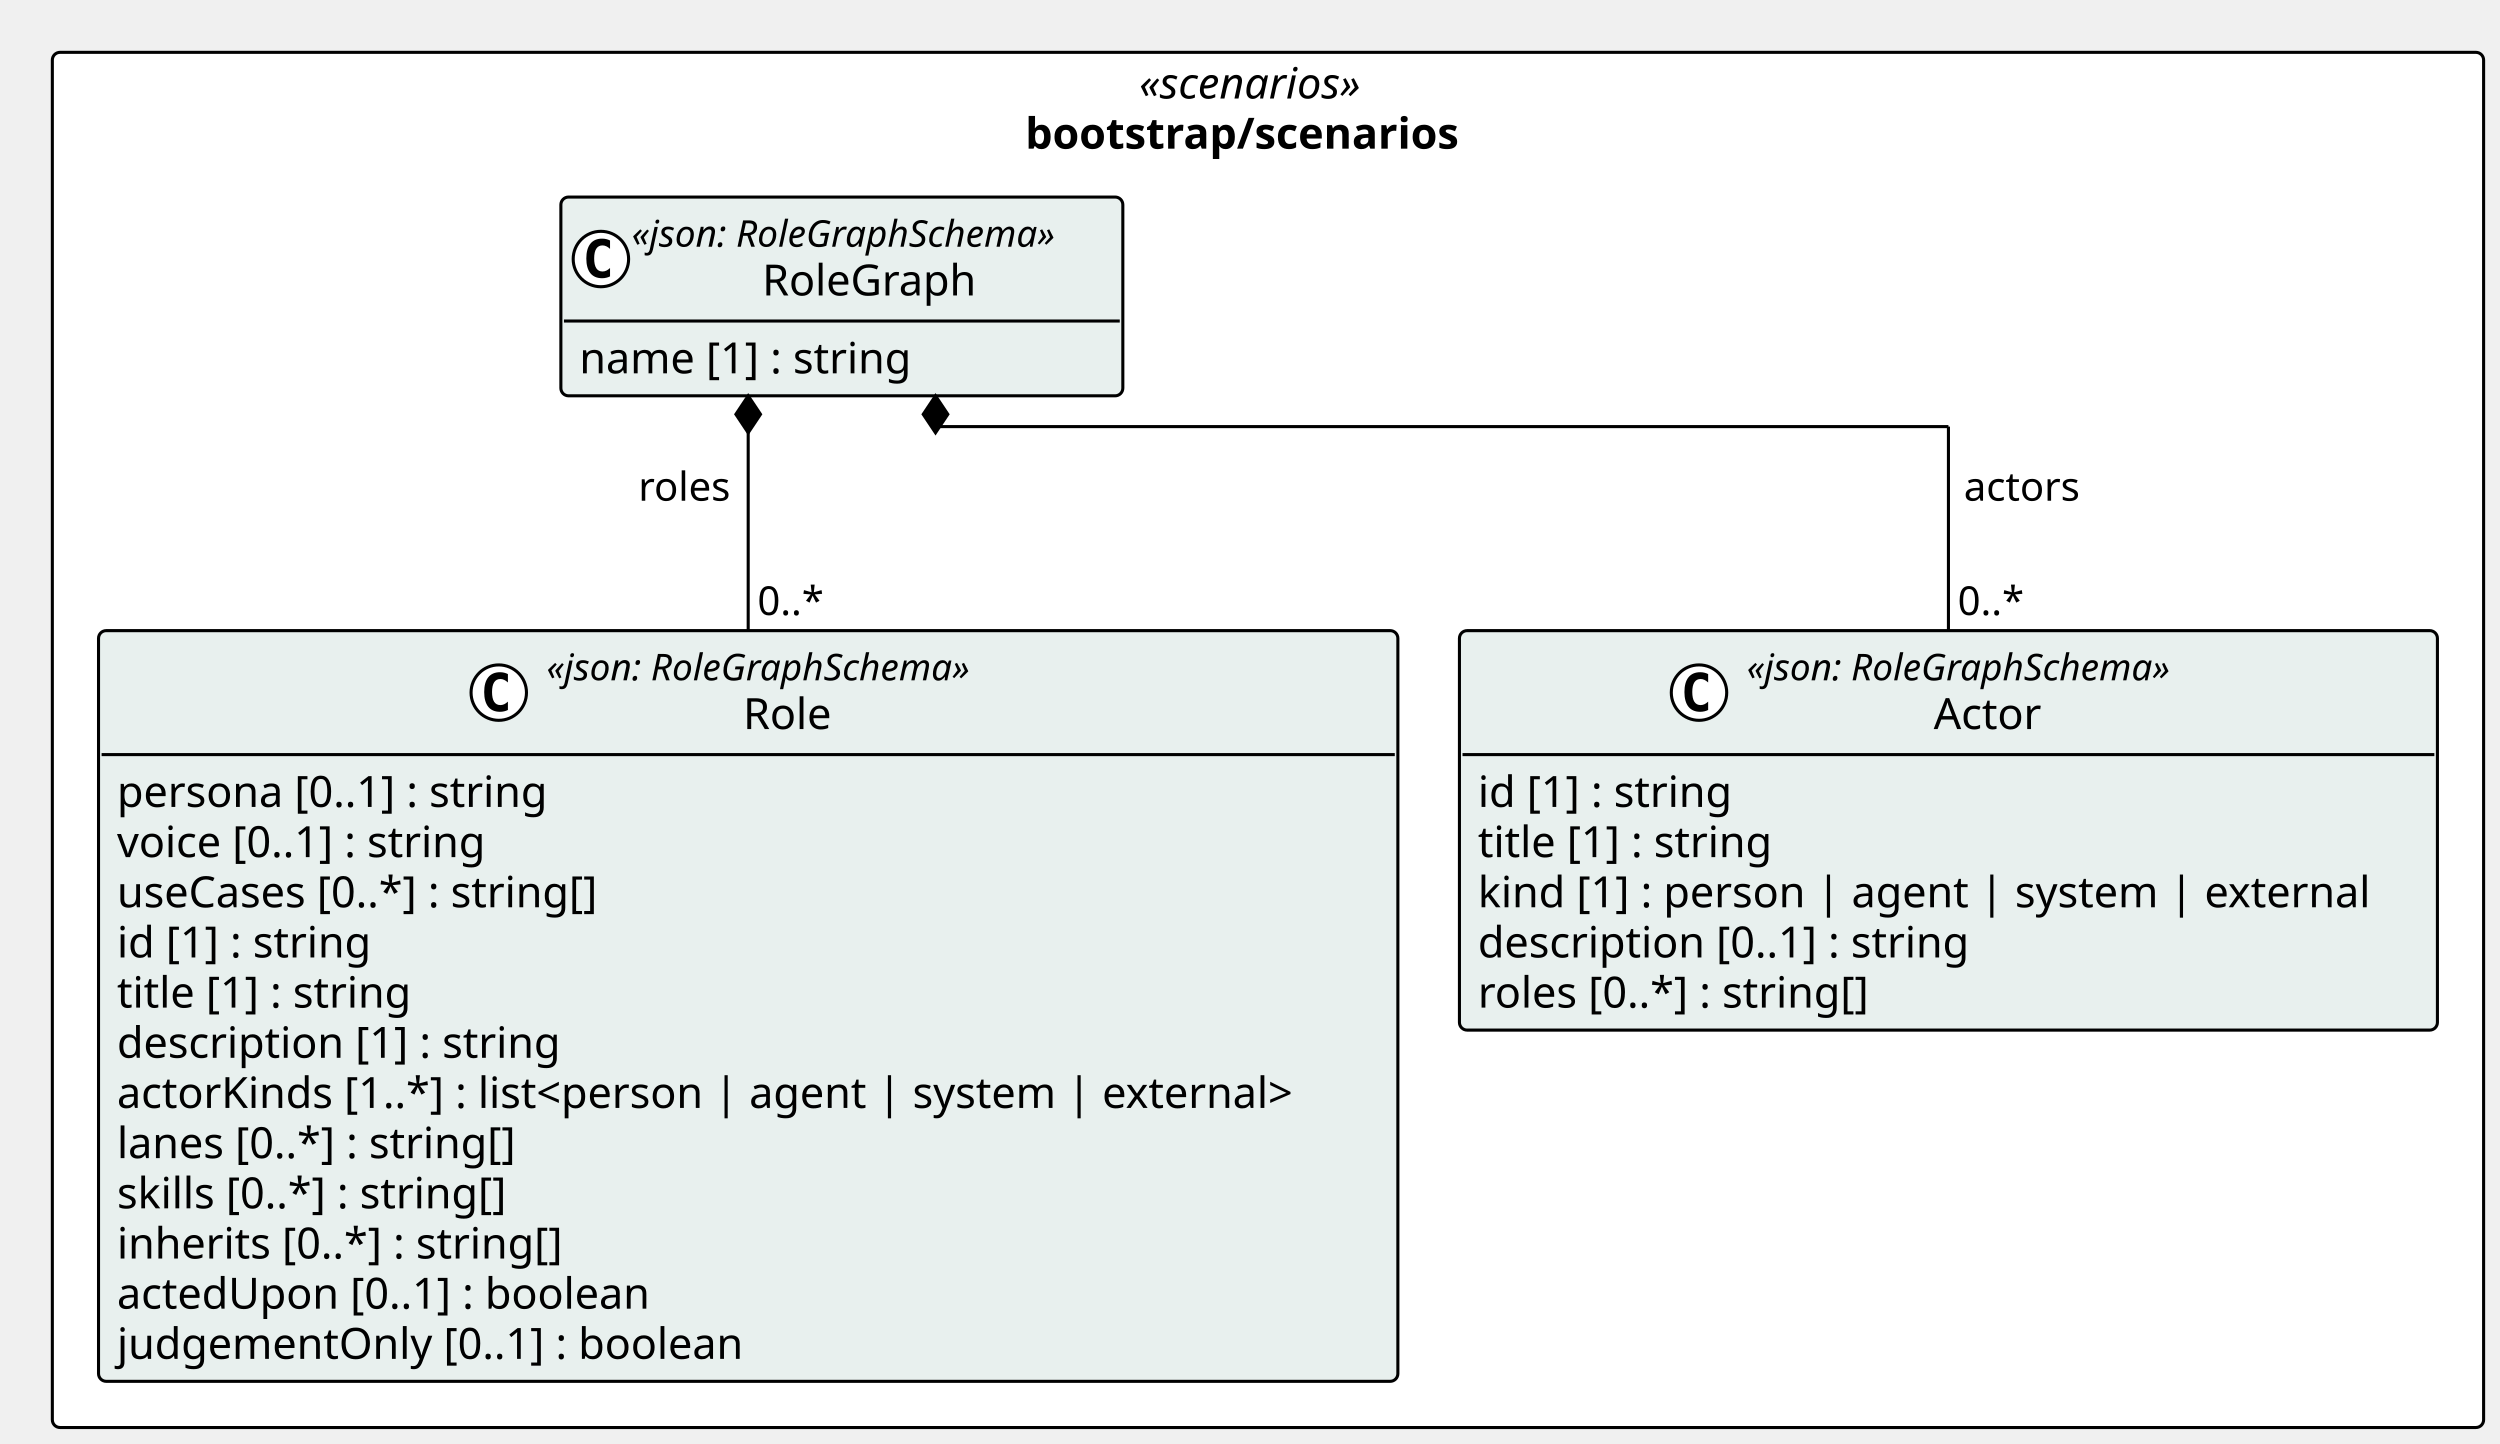
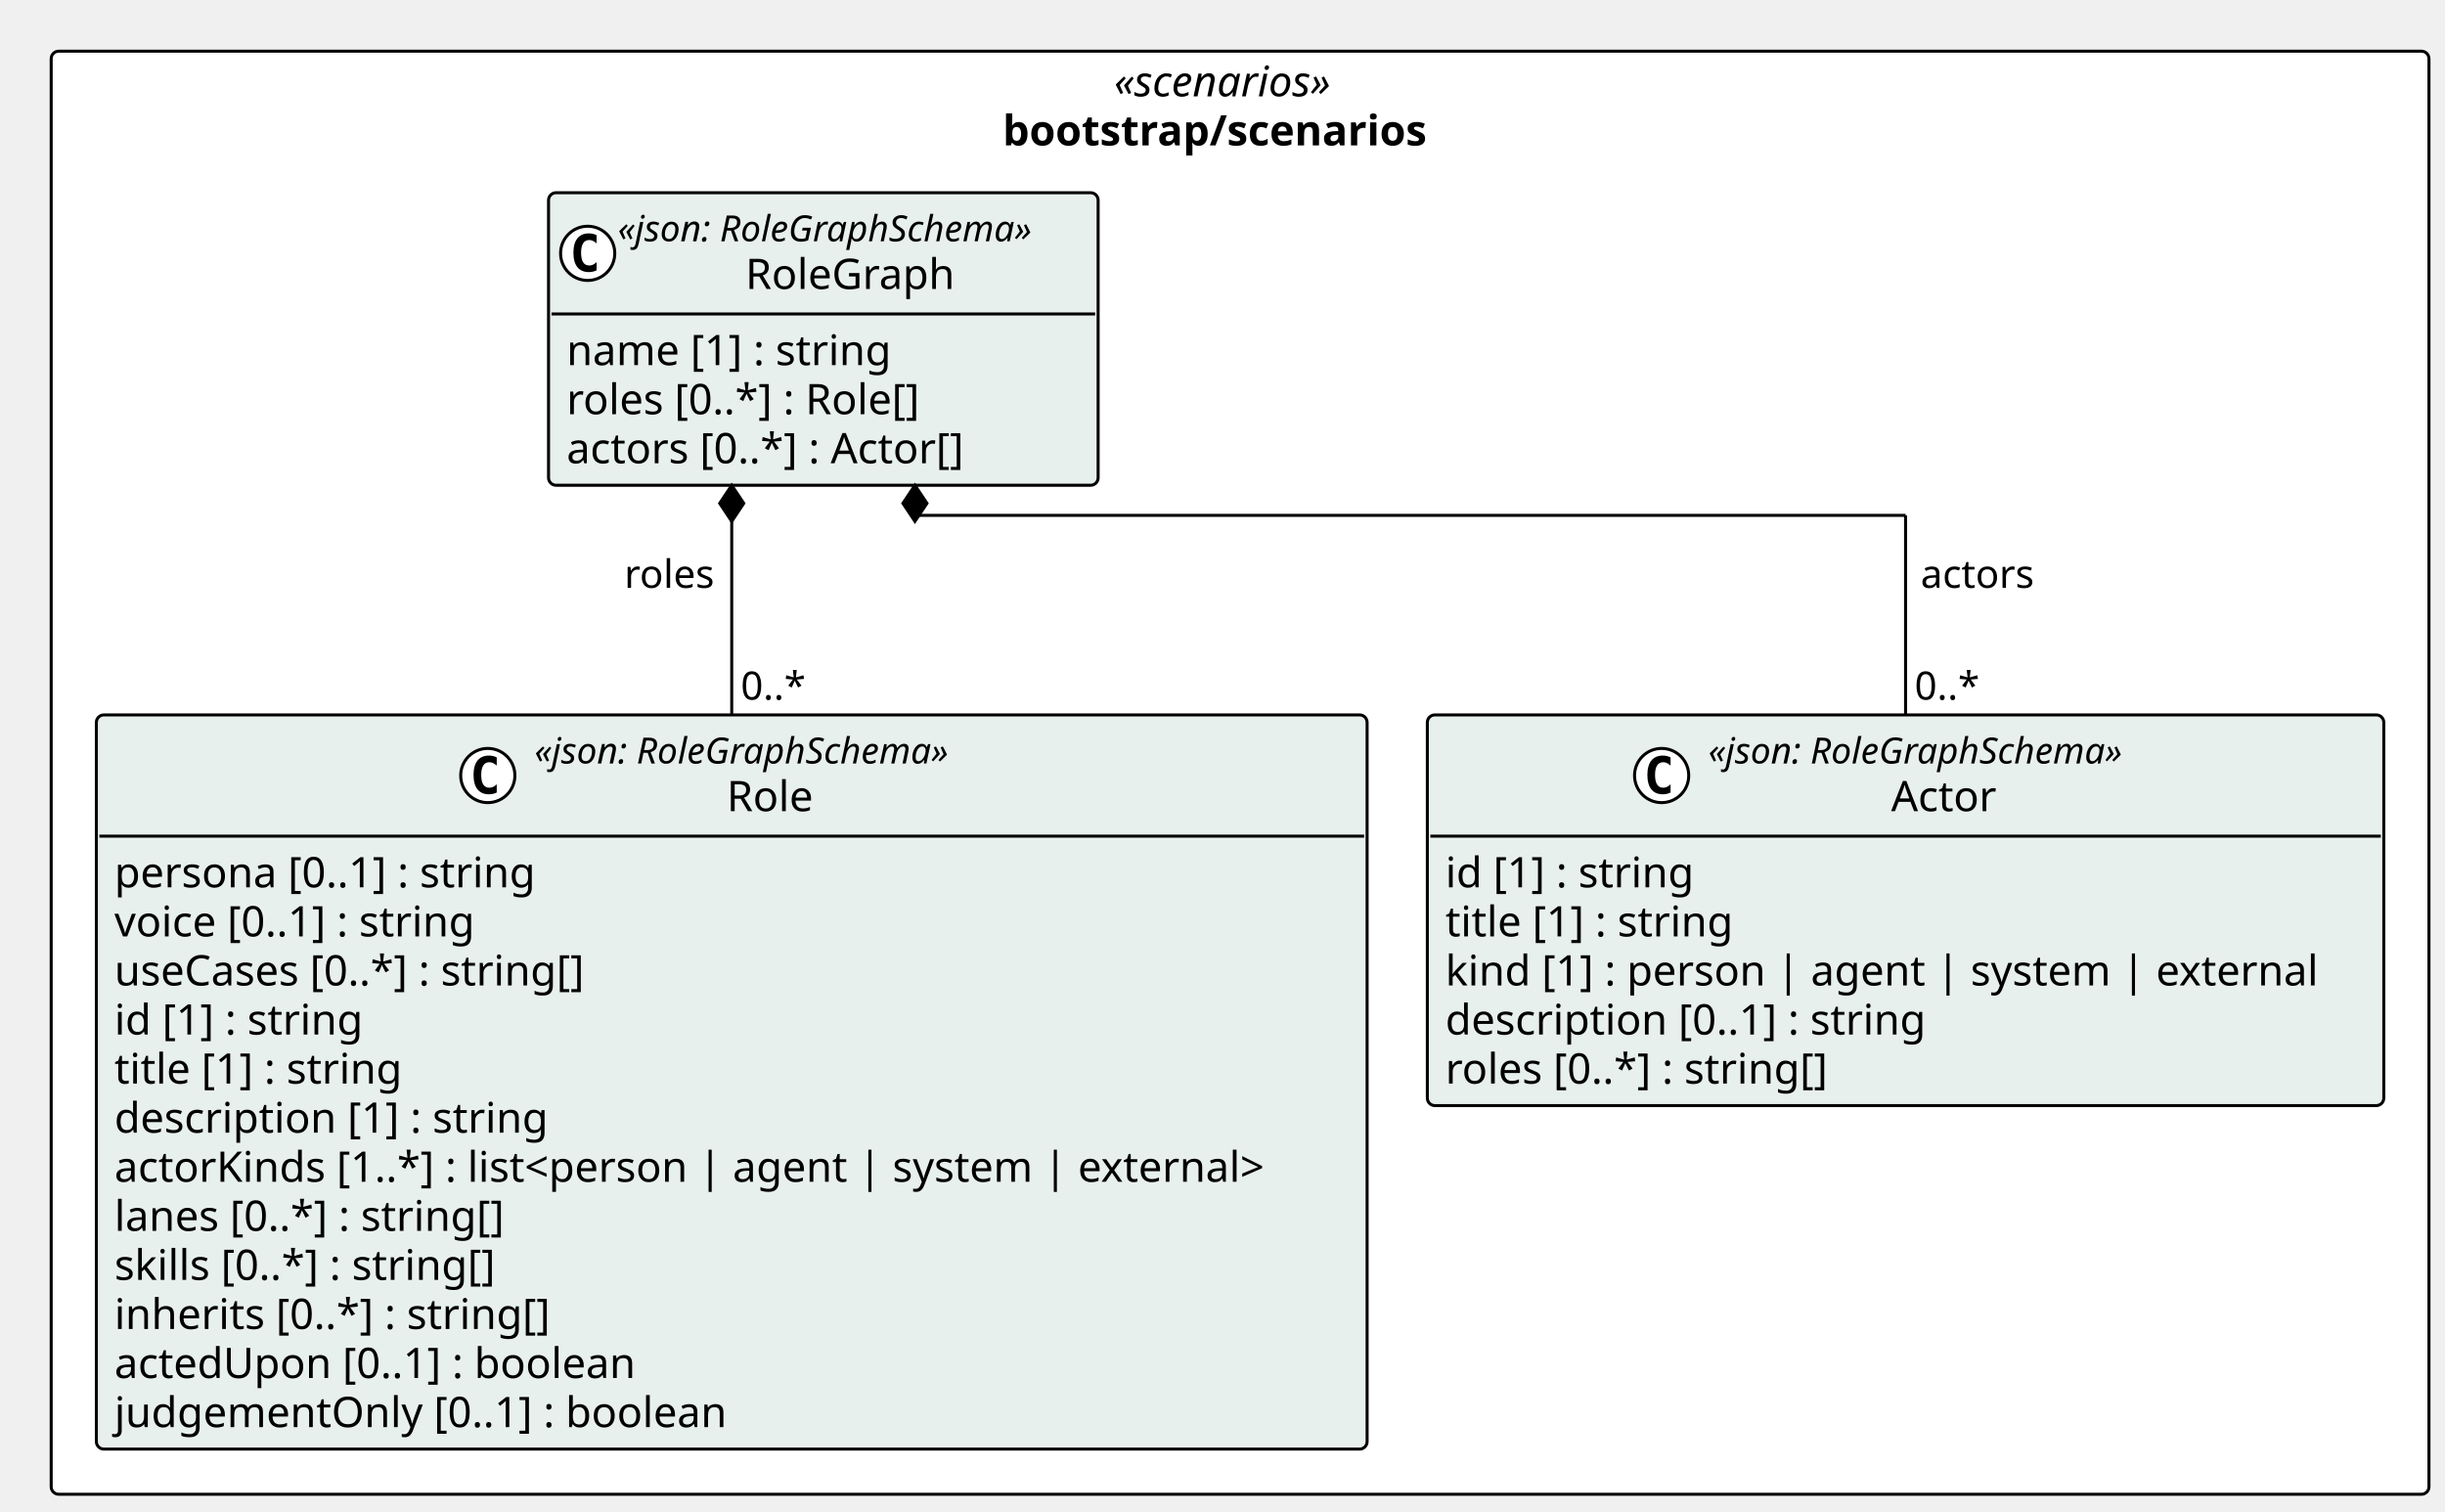
- <svg xmlns="http://www.w3.org/2000/svg" contentStyleType="text/css" height="469px" preserveAspectRatio="none" style="width:812px;height:469px;background:#FFFFFF;" version="1.1" viewBox="0 0 812 469" width="812px" zoomAndPan="magnify">
+ <svg xmlns="http://www.w3.org/2000/svg" contentStyleType="text/css" height="502px" preserveAspectRatio="none" style="width:812px;height:502px;background:#FFFFFF;" version="1.1" viewBox="0 0 812 502" width="812px" zoomAndPan="magnify">
  <defs />
  <g>
-     <rect fill="#FFFFFF" height="446.656" rx="2.5" ry="2.5" style="stroke:#000000;stroke-width:1.0;" width="789.675" x="17" y="17" />
+     <rect fill="#FFFFFF" height="479.25" rx="2.5" ry="2.5" style="stroke:#000000;stroke-width:1.0;" width="789.675" x="17" y="17" />
    <text fill="#000000" font-family="Verdana" font-size="14" font-style="italic" lengthAdjust="spacing" textLength="83.692" x="369.991" y="31.995">«scenarios»</text>
    <text fill="#000000" font-family="Verdana" font-size="14" font-weight="bold" lengthAdjust="spacing" textLength="157.657" x="333.009" y="48.292">bootstrap/scenarios</text>
    <g id="elem_bootstrap_scenarios_Role">
-       <rect codeLine="11" fill="#E8F0EE" height="243.828" id="bootstrap_scenarios_Role" rx="2.5" ry="2.5" style="stroke:#000000;stroke-width:1.0;" width="422.026" x="32" y="204.828" />
-       <ellipse cx="162" cy="224.961" fill="#FFFFFF" rx="9" ry="9" style="stroke:#000000;stroke-width:1.0;" />
-       <path d="M164.969,230.602 Q164.391,230.898 163.75,231.039 Q163.11,231.195 162.407,231.195 Q159.907,231.195 158.579,229.555 Q157.266,227.898 157.266,224.773 Q157.266,221.648 158.579,219.992 Q159.907,218.336 162.407,218.336 Q163.11,218.336 163.75,218.492 Q164.407,218.648 164.969,218.945 L164.969,221.664 Q164.344,221.086 163.75,220.82 Q163.157,220.539 162.532,220.539 Q161.188,220.539 160.5,221.617 Q159.813,222.68 159.813,224.773 Q159.813,226.867 160.5,227.945 Q161.188,229.008 162.532,229.008 Q163.157,229.008 163.75,228.742 Q164.344,228.461 164.969,227.883 L164.969,230.602 Z " fill="#000000" />
-       <text fill="#000000" font-family="Verdana" font-size="12" font-style="italic" lengthAdjust="spacing" textLength="158.525" x="177.5" y="220.967">«json: RoleGraphSchema»</text>
-       <text fill="#000000" font-family="Verdana" font-size="14" lengthAdjust="spacing" textLength="30.796" x="241.365" y="236.792">Role</text>
-       <line style="stroke:#000000;stroke-width:1.0;" x1="33" x2="453.026" y1="245.094" y2="245.094" />
-       <text fill="#000000" font-family="Verdana" font-size="14" lengthAdjust="spacing" textLength="152.462" x="38" y="262.089">persona [0..1] : string</text>
-       <text fill="#000000" font-family="Verdana" font-size="14" lengthAdjust="spacing" textLength="132.945" x="38" y="278.386">voice [0..1] : string</text>
-       <text fill="#000000" font-family="Verdana" font-size="14" lengthAdjust="spacing" textLength="171.247" x="38" y="294.683">useCases [0..*] : string[]</text>
-       <text fill="#000000" font-family="Verdana" font-size="14" lengthAdjust="spacing" textLength="90.863" x="38" y="310.979">id [1] : string</text>
-       <text fill="#000000" font-family="Verdana" font-size="14" lengthAdjust="spacing" textLength="105.458" x="38" y="327.276">title [1] : string</text>
-       <text fill="#000000" font-family="Verdana" font-size="14" lengthAdjust="spacing" textLength="155.928" x="38" y="343.573">description [1] : string</text>
-       <text fill="#000000" font-family="Verdana" font-size="14" lengthAdjust="spacing" textLength="410.026" x="38" y="359.87">actorKinds [1..*] : list&lt;person | agent | system | external&gt;</text>
-       <text fill="#000000" font-family="Verdana" font-size="14" lengthAdjust="spacing" textLength="142.16" x="38" y="376.167">lanes [0..*] : string[]</text>
-       <text fill="#000000" font-family="Verdana" font-size="14" lengthAdjust="spacing" textLength="139.275" x="38" y="392.464">skills [0..*] : string[]</text>
-       <text fill="#000000" font-family="Verdana" font-size="14" lengthAdjust="spacing" textLength="157.589" x="38" y="408.761">inherits [0..*] : string[]</text>
-       <text fill="#000000" font-family="Verdana" font-size="14" lengthAdjust="spacing" textLength="187.517" x="38" y="425.058">actedUpon [0..1] : boolean</text>
-       <text fill="#000000" font-family="Verdana" font-size="14" lengthAdjust="spacing" textLength="219.509" x="38" y="441.354">judgementOnly [0..1] : boolean</text>
+       <rect codeLine="11" fill="#E8F0EE" height="243.828" id="bootstrap_scenarios_Role" rx="2.5" ry="2.5" style="stroke:#000000;stroke-width:1.0;" width="422.026" x="32" y="237.422" />
+       <ellipse cx="162" cy="257.555" fill="#FFFFFF" rx="9" ry="9" style="stroke:#000000;stroke-width:1.0;" />
+       <path d="M164.969,263.195 Q164.391,263.492 163.75,263.633 Q163.11,263.789 162.407,263.789 Q159.907,263.789 158.579,262.148 Q157.266,260.492 157.266,257.367 Q157.266,254.242 158.579,252.586 Q159.907,250.93 162.407,250.93 Q163.11,250.93 163.75,251.086 Q164.407,251.242 164.969,251.539 L164.969,254.258 Q164.344,253.68 163.75,253.414 Q163.157,253.133 162.532,253.133 Q161.188,253.133 160.5,254.211 Q159.813,255.273 159.813,257.367 Q159.813,259.461 160.5,260.539 Q161.188,261.602 162.532,261.602 Q163.157,261.602 163.75,261.336 Q164.344,261.055 164.969,260.477 L164.969,263.195 Z " fill="#000000" />
+       <text fill="#000000" font-family="Verdana" font-size="12" font-style="italic" lengthAdjust="spacing" textLength="158.525" x="177.5" y="253.56">«json: RoleGraphSchema»</text>
+       <text fill="#000000" font-family="Verdana" font-size="14" lengthAdjust="spacing" textLength="30.796" x="241.365" y="269.386">Role</text>
+       <line style="stroke:#000000;stroke-width:1.0;" x1="33" x2="453.026" y1="277.688" y2="277.688" />
+       <text fill="#000000" font-family="Verdana" font-size="14" lengthAdjust="spacing" textLength="152.462" x="38" y="294.683">persona [0..1] : string</text>
+       <text fill="#000000" font-family="Verdana" font-size="14" lengthAdjust="spacing" textLength="132.945" x="38" y="310.979">voice [0..1] : string</text>
+       <text fill="#000000" font-family="Verdana" font-size="14" lengthAdjust="spacing" textLength="171.247" x="38" y="327.276">useCases [0..*] : string[]</text>
+       <text fill="#000000" font-family="Verdana" font-size="14" lengthAdjust="spacing" textLength="90.863" x="38" y="343.573">id [1] : string</text>
+       <text fill="#000000" font-family="Verdana" font-size="14" lengthAdjust="spacing" textLength="105.458" x="38" y="359.87">title [1] : string</text>
+       <text fill="#000000" font-family="Verdana" font-size="14" lengthAdjust="spacing" textLength="155.928" x="38" y="376.167">description [1] : string</text>
+       <text fill="#000000" font-family="Verdana" font-size="14" lengthAdjust="spacing" textLength="410.026" x="38" y="392.464">actorKinds [1..*] : list&lt;person | agent | system | external&gt;</text>
+       <text fill="#000000" font-family="Verdana" font-size="14" lengthAdjust="spacing" textLength="142.16" x="38" y="408.761">lanes [0..*] : string[]</text>
+       <text fill="#000000" font-family="Verdana" font-size="14" lengthAdjust="spacing" textLength="139.275" x="38" y="425.058">skills [0..*] : string[]</text>
+       <text fill="#000000" font-family="Verdana" font-size="14" lengthAdjust="spacing" textLength="157.589" x="38" y="441.354">inherits [0..*] : string[]</text>
+       <text fill="#000000" font-family="Verdana" font-size="14" lengthAdjust="spacing" textLength="187.517" x="38" y="457.651">actedUpon [0..1] : boolean</text>
+       <text fill="#000000" font-family="Verdana" font-size="14" lengthAdjust="spacing" textLength="219.509" x="38" y="473.948">judgementOnly [0..1] : boolean</text>
    </g>
    <g id="elem_bootstrap_scenarios_Actor">
-       <rect codeLine="25" fill="#E8F0EE" height="129.75" id="bootstrap_scenarios_Actor" rx="2.5" ry="2.5" style="stroke:#000000;stroke-width:1.0;" width="317.648" x="474.026" y="204.828" />
-       <ellipse cx="551.838" cy="224.961" fill="#FFFFFF" rx="9" ry="9" style="stroke:#000000;stroke-width:1.0;" />
-       <path d="M554.807,230.602 Q554.229,230.898 553.588,231.039 Q552.947,231.195 552.244,231.195 Q549.744,231.195 548.416,229.555 Q547.104,227.898 547.104,224.773 Q547.104,221.648 548.416,219.992 Q549.744,218.336 552.244,218.336 Q552.947,218.336 553.588,218.492 Q554.244,218.648 554.807,218.945 L554.807,221.664 Q554.182,221.086 553.588,220.82 Q552.994,220.539 552.369,220.539 Q551.025,220.539 550.338,221.617 Q549.65,222.68 549.65,224.773 Q549.65,226.867 550.338,227.945 Q551.025,229.008 552.369,229.008 Q552.994,229.008 553.588,228.742 Q554.182,228.461 554.807,227.883 L554.807,230.602 Z " fill="#000000" />
-       <text fill="#000000" font-family="Verdana" font-size="12" font-style="italic" lengthAdjust="spacing" textLength="158.525" x="567.338" y="220.967">«json: RoleGraphSchema»</text>
-       <text fill="#000000" font-family="Verdana" font-size="14" lengthAdjust="spacing" textLength="37.085" x="628.058" y="236.792">Actor</text>
-       <line style="stroke:#000000;stroke-width:1.0;" x1="475.026" x2="790.675" y1="245.094" y2="245.094" />
-       <text fill="#000000" font-family="Verdana" font-size="14" lengthAdjust="spacing" textLength="90.863" x="480.026" y="262.089">id [1] : string</text>
-       <text fill="#000000" font-family="Verdana" font-size="14" lengthAdjust="spacing" textLength="105.458" x="480.026" y="278.386">title [1] : string</text>
-       <text fill="#000000" font-family="Verdana" font-size="14" lengthAdjust="spacing" textLength="305.648" x="480.026" y="294.683">kind [1] : person | agent | system | external</text>
-       <text fill="#000000" font-family="Verdana" font-size="14" lengthAdjust="spacing" textLength="173.735" x="480.026" y="310.979">description [0..1] : string</text>
-       <text fill="#000000" font-family="Verdana" font-size="14" lengthAdjust="spacing" textLength="139.029" x="480.026" y="327.276">roles [0..*] : string[]</text>
+       <rect codeLine="25" fill="#E8F0EE" height="129.75" id="bootstrap_scenarios_Actor" rx="2.5" ry="2.5" style="stroke:#000000;stroke-width:1.0;" width="317.648" x="474.026" y="237.422" />
+       <ellipse cx="551.838" cy="257.555" fill="#FFFFFF" rx="9" ry="9" style="stroke:#000000;stroke-width:1.0;" />
+       <path d="M554.807,263.195 Q554.229,263.492 553.588,263.633 Q552.947,263.789 552.244,263.789 Q549.744,263.789 548.416,262.148 Q547.104,260.492 547.104,257.367 Q547.104,254.242 548.416,252.586 Q549.744,250.93 552.244,250.93 Q552.947,250.93 553.588,251.086 Q554.244,251.242 554.807,251.539 L554.807,254.258 Q554.182,253.68 553.588,253.414 Q552.994,253.133 552.369,253.133 Q551.025,253.133 550.338,254.211 Q549.65,255.273 549.65,257.367 Q549.65,259.461 550.338,260.539 Q551.025,261.602 552.369,261.602 Q552.994,261.602 553.588,261.336 Q554.182,261.055 554.807,260.477 L554.807,263.195 Z " fill="#000000" />
+       <text fill="#000000" font-family="Verdana" font-size="12" font-style="italic" lengthAdjust="spacing" textLength="158.525" x="567.338" y="253.56">«json: RoleGraphSchema»</text>
+       <text fill="#000000" font-family="Verdana" font-size="14" lengthAdjust="spacing" textLength="37.085" x="628.058" y="269.386">Actor</text>
+       <line style="stroke:#000000;stroke-width:1.0;" x1="475.026" x2="790.675" y1="277.688" y2="277.688" />
+       <text fill="#000000" font-family="Verdana" font-size="14" lengthAdjust="spacing" textLength="90.863" x="480.026" y="294.683">id [1] : string</text>
+       <text fill="#000000" font-family="Verdana" font-size="14" lengthAdjust="spacing" textLength="105.458" x="480.026" y="310.979">title [1] : string</text>
+       <text fill="#000000" font-family="Verdana" font-size="14" lengthAdjust="spacing" textLength="305.648" x="480.026" y="327.276">kind [1] : person | agent | system | external</text>
+       <text fill="#000000" font-family="Verdana" font-size="14" lengthAdjust="spacing" textLength="173.735" x="480.026" y="343.573">description [0..1] : string</text>
+       <text fill="#000000" font-family="Verdana" font-size="14" lengthAdjust="spacing" textLength="139.029" x="480.026" y="359.87">roles [0..*] : string[]</text>
    </g>
    <g id="elem_bootstrap_scenarios_RoleGraph">
-       <rect codeLine="32" fill="#E8F0EE" height="64.562" id="bootstrap_scenarios_RoleGraph" rx="2.5" ry="2.5" style="stroke:#000000;stroke-width:1.0;" width="182.525" x="182.171" y="64" />
+       <rect codeLine="32" fill="#E8F0EE" height="97.156" id="bootstrap_scenarios_RoleGraph" rx="2.5" ry="2.5" style="stroke:#000000;stroke-width:1.0;" width="182.525" x="182.171" y="64" />
      <ellipse cx="195.171" cy="84.133" fill="#FFFFFF" rx="9" ry="9" style="stroke:#000000;stroke-width:1.0;" />
      <path d="M198.14,89.773 Q197.562,90.07 196.921,90.211 Q196.281,90.367 195.578,90.367 Q193.078,90.367 191.75,88.727 Q190.437,87.07 190.437,83.945 Q190.437,80.82 191.75,79.164 Q193.078,77.508 195.578,77.508 Q196.281,77.508 196.921,77.664 Q197.578,77.82 198.14,78.117 L198.14,80.836 Q197.515,80.258 196.921,79.992 Q196.328,79.711 195.703,79.711 Q194.359,79.711 193.671,80.789 Q192.984,81.852 192.984,83.945 Q192.984,86.039 193.671,87.117 Q194.359,88.18 195.703,88.18 Q196.328,88.18 196.921,87.914 Q197.515,87.633 198.14,87.055 L198.14,89.773 Z " fill="#000000" />
      <text fill="#000000" font-family="Verdana" font-size="12" font-style="italic" lengthAdjust="spacing" textLength="158.525" x="205.171" y="80.139">«json: RoleGraphSchema»</text>
      <text fill="#000000" font-family="Verdana" font-size="14" lengthAdjust="spacing" textLength="73.739" x="247.565" y="95.964">RoleGraph</text>
      <line style="stroke:#000000;stroke-width:1.0;" x1="183.171" x2="363.697" y1="104.266" y2="104.266" />
      <text fill="#000000" font-family="Verdana" font-size="14" lengthAdjust="spacing" textLength="117.79" x="188.171" y="121.261">name [1] : string</text>
+       <text fill="#000000" font-family="Verdana" font-size="14" lengthAdjust="spacing" textLength="129.637" x="188.171" y="137.558">roles [0..*] : Role[]</text>
+       <text fill="#000000" font-family="Verdana" font-size="14" lengthAdjust="spacing" textLength="145.189" x="188.171" y="153.855">actors [0..*] : Actor[]</text>
    </g>
-     <line style="stroke:#000000;stroke-width:1.0;" x1="243.013" x2="243.013" y1="128.562" y2="204.828" />
-     <polygon fill="#000000" points="243.013,128.562,239.013,134.562,243.013,140.562,247.013,134.562,243.013,128.562" style="stroke:#000000;stroke-width:1.0;" />
-     <text fill="#000000" font-family="Verdana" font-size="13" lengthAdjust="spacing" textLength="31.681" x="207.332" y="162.629">roles</text>
-     <text fill="#000000" font-family="Verdana" font-size="13" lengthAdjust="spacing" textLength="23.036" x="246.013" y="199.762">0..*</text>
-     <line style="stroke:#000000;stroke-width:1.0;" x1="303.855" x2="303.855" y1="128.562" y2="138.562" />
-     <line style="stroke:#000000;stroke-width:1.0;" x1="303.855" x2="632.851" y1="138.562" y2="138.562" />
-     <line style="stroke:#000000;stroke-width:1.0;" x1="632.851" x2="632.851" y1="138.562" y2="204.828" />
-     <polygon fill="#000000" points="303.855,128.562,299.855,134.562,303.855,140.562,307.855,134.562,303.855,128.562" style="stroke:#000000;stroke-width:1.0;" />
-     <text fill="#000000" font-family="Verdana" font-size="13" lengthAdjust="spacing" textLength="40.282" x="637.851" y="162.629">actors</text>
-     <text fill="#000000" font-family="Verdana" font-size="13" lengthAdjust="spacing" textLength="23.036" x="635.851" y="199.762">0..*</text>
+     <line style="stroke:#000000;stroke-width:1.0;" x1="243.013" x2="243.013" y1="161.156" y2="237.422" />
+     <polygon fill="#000000" points="243.013,161.156,239.013,167.156,243.013,173.156,247.013,167.156,243.013,161.156" style="stroke:#000000;stroke-width:1.0;" />
+     <text fill="#000000" font-family="Verdana" font-size="13" lengthAdjust="spacing" textLength="31.681" x="207.332" y="195.223">roles</text>
+     <text fill="#000000" font-family="Verdana" font-size="13" lengthAdjust="spacing" textLength="23.036" x="246.013" y="232.356">0..*</text>
+     <line style="stroke:#000000;stroke-width:1.0;" x1="303.855" x2="303.855" y1="161.156" y2="171.156" />
+     <line style="stroke:#000000;stroke-width:1.0;" x1="303.855" x2="632.851" y1="171.156" y2="171.156" />
+     <line style="stroke:#000000;stroke-width:1.0;" x1="632.851" x2="632.851" y1="171.156" y2="237.422" />
+     <polygon fill="#000000" points="303.855,161.156,299.855,167.156,303.855,173.156,307.855,167.156,303.855,161.156" style="stroke:#000000;stroke-width:1.0;" />
+     <text fill="#000000" font-family="Verdana" font-size="13" lengthAdjust="spacing" textLength="40.282" x="637.851" y="195.223">actors</text>
+     <text fill="#000000" font-family="Verdana" font-size="13" lengthAdjust="spacing" textLength="23.036" x="635.851" y="232.356">0..*</text>
  </g>
</svg>
